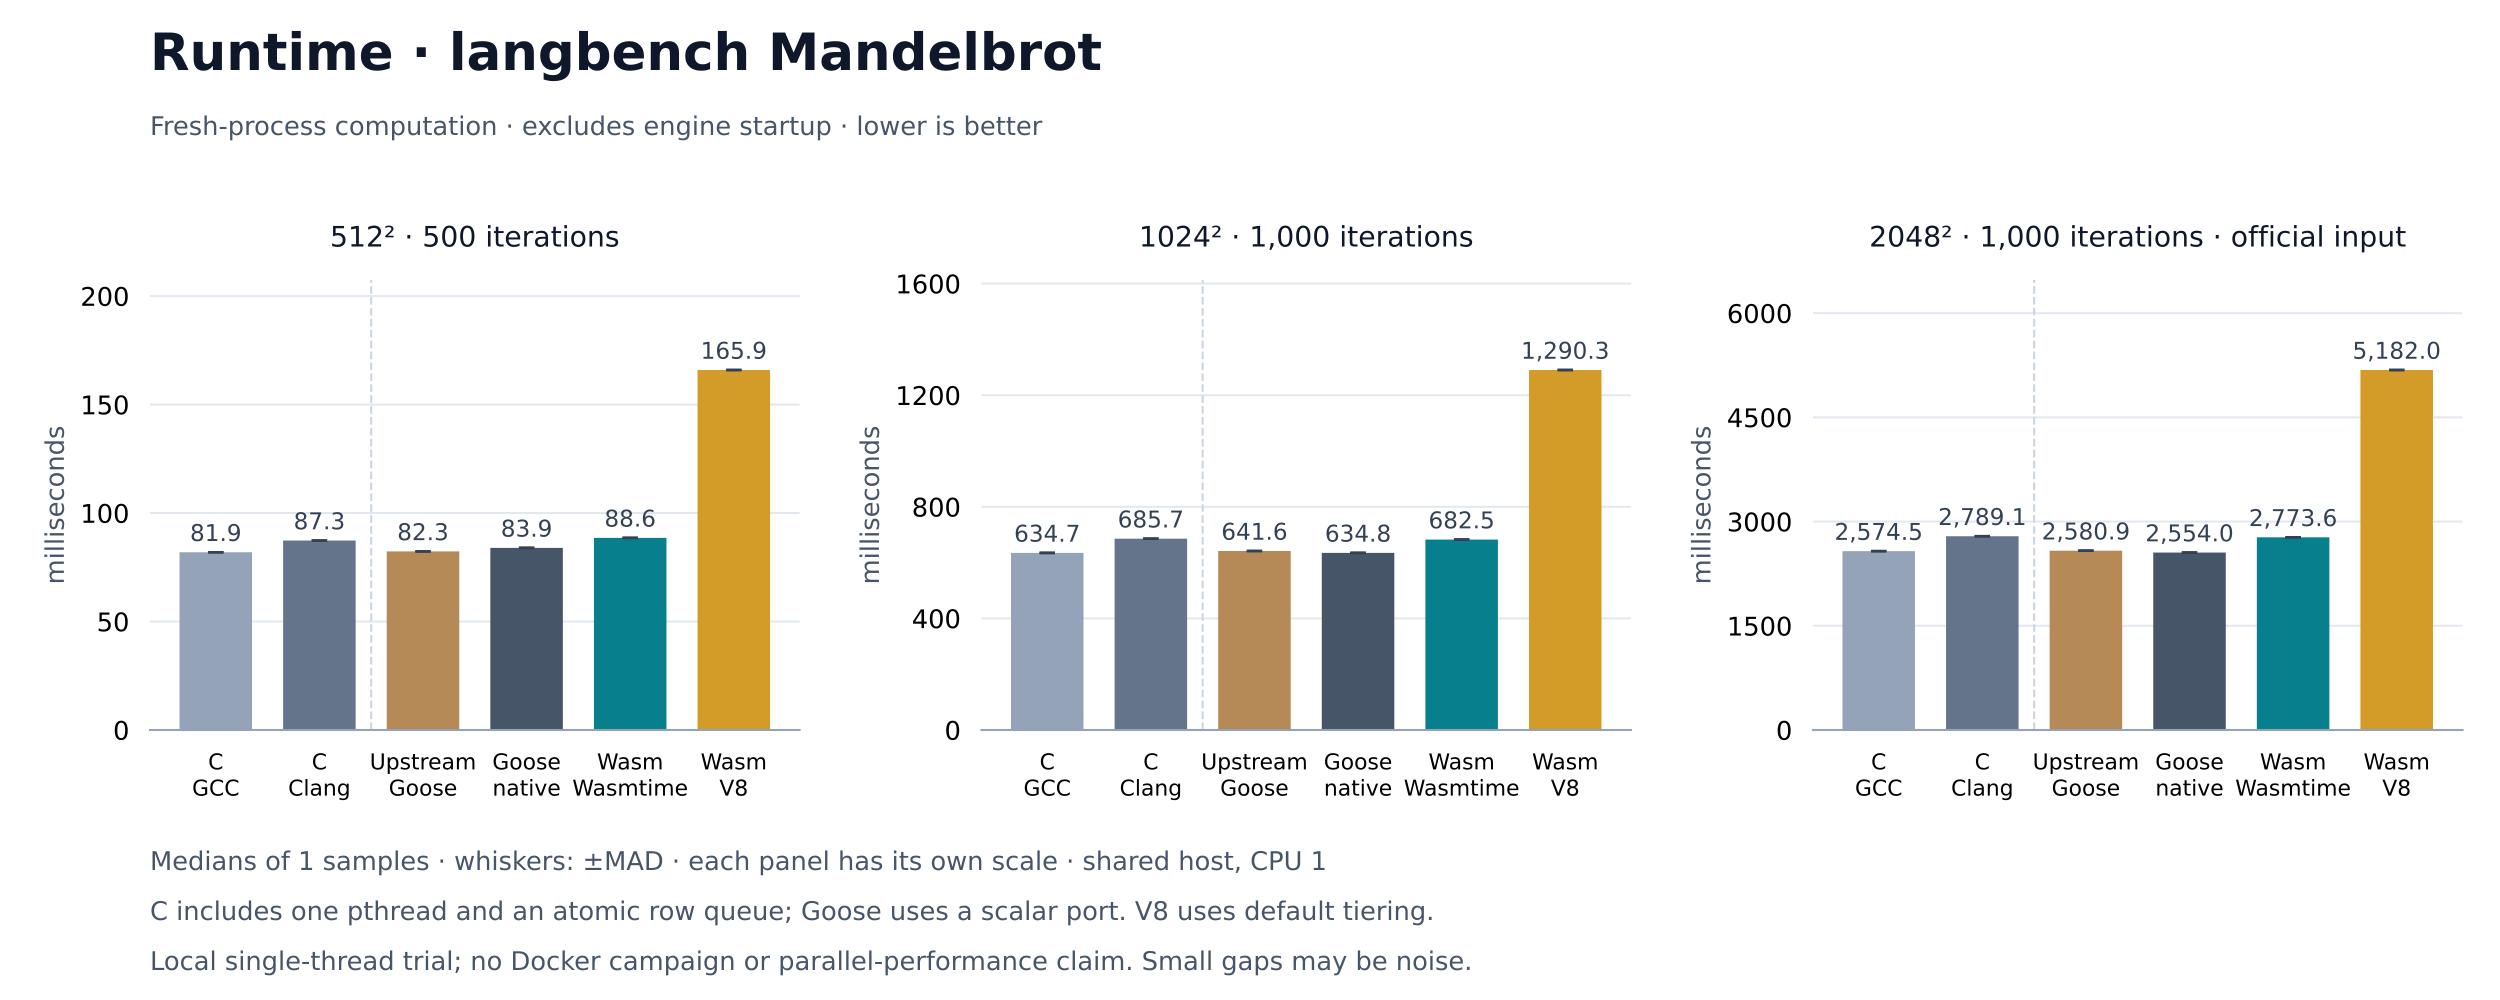
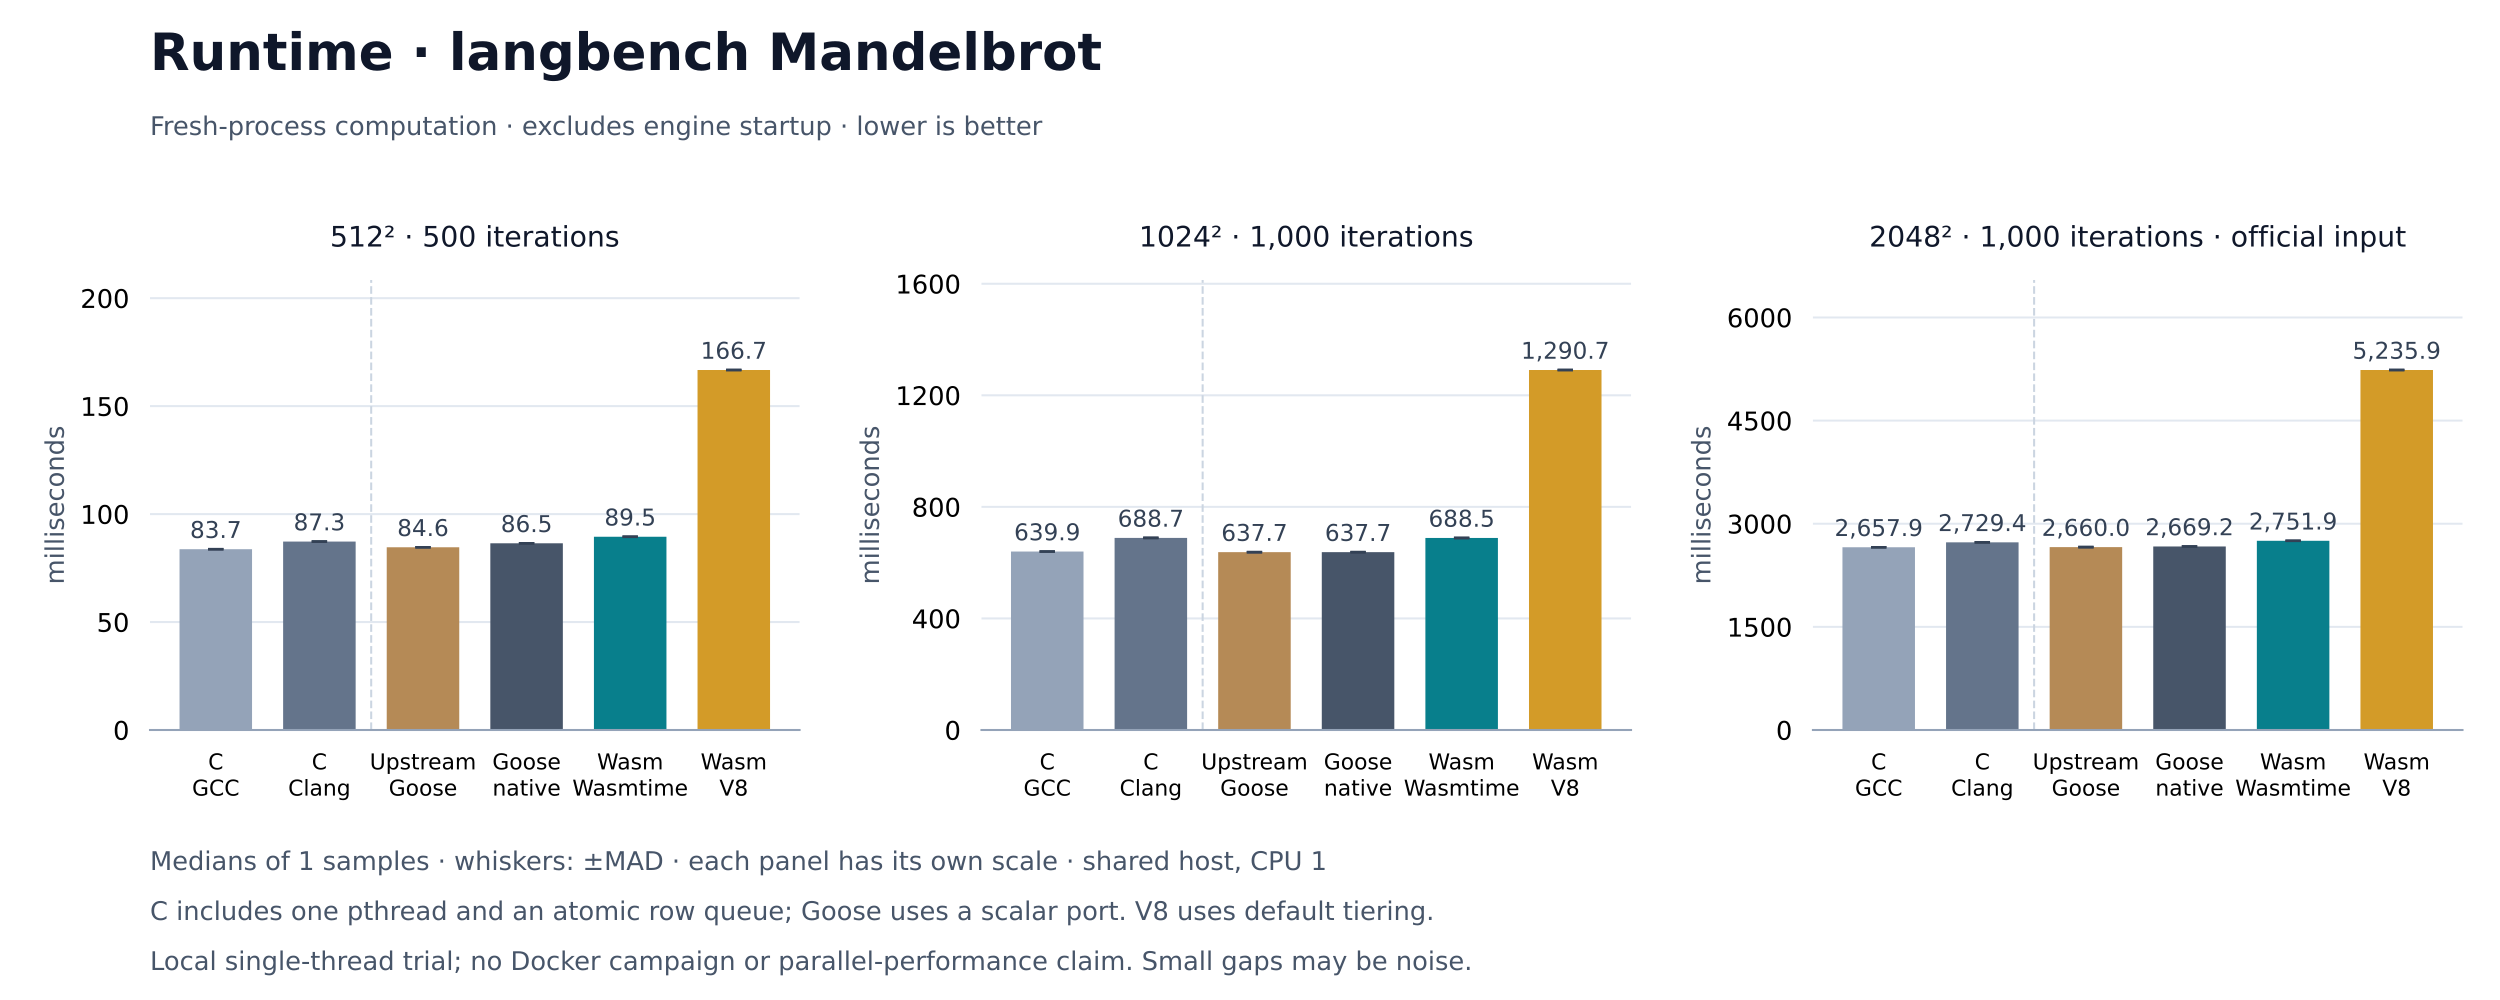
<svg xmlns="http://www.w3.org/2000/svg" xmlns:xlink="http://www.w3.org/1999/xlink" width="972pt" height="388.8pt" viewBox="0 0 972 388.8" version="1.1">
  <defs>
    <style type="text/css">*{stroke-linejoin: round; stroke-linecap: butt}</style>
  </defs>
  <g id="figure_1">
    <g id="patch_1">
      <path d="M 0 388.8 L 972 388.8 L 972 0 L 0 0 z " style="fill: #ffffff" />
    </g>
    <g id="axes_1">
      <g id="patch_2">
        <path d="M 58.32 283.824 L 310.876 283.824 L 310.876 108.864 L 58.32 108.864 z " style="fill: #ffffff" />
      </g>
      <g id="matplotlib.axis_1">
        <g id="xtick_1">
          <g id="line2d_1" />
          <g id="text_1">
            <text style="font-size: 8.5px; font-family: 'DejaVu Sans'" transform="translate(80.93016 299.1328)">C</text>
            <text style="font-size: 8.5px; font-family: 'DejaVu Sans'" transform="translate(74.66938 309.3345)">GCC</text>
          </g>
        </g>
        <g id="xtick_2">
          <g id="line2d_2" />
          <g id="text_2">
            <text style="font-size: 8.5px; font-family: 'DejaVu Sans'" transform="translate(121.2103 299.1328)">C</text>
            <text style="font-size: 8.5px; font-family: 'DejaVu Sans'" transform="translate(112.0336 309.3352)">Clang</text>
          </g>
        </g>
        <g id="xtick_3">
          <g id="line2d_3" />
          <g id="text_3">
            <text style="font-size: 8.5px; font-family: 'DejaVu Sans'" transform="translate(143.7566 299.1328)">Upstream</text>
            <text style="font-size: 8.5px; font-family: 'DejaVu Sans'" transform="translate(151.135 309.3345)">Goose</text>
          </g>
        </g>
        <g id="xtick_4">
          <g id="line2d_4" />
          <g id="text_4">
            <text style="font-size: 8.5px; font-family: 'DejaVu Sans'" transform="translate(191.4151 299.1328)">Goose</text>
            <text style="font-size: 8.5px; font-family: 'DejaVu Sans'" transform="translate(191.4629 309.3352)">native</text>
          </g>
        </g>
        <g id="xtick_5">
          <g id="line2d_5" />
          <g id="text_5">
            <text style="font-size: 8.5px; font-family: 'DejaVu Sans'" transform="translate(232.1294 299.1328)">Wasm</text>
            <text style="font-size: 8.5px; font-family: 'DejaVu Sans'" transform="translate(222.5278 309.3352)">Wasmtime</text>
          </g>
        </g>
        <g id="xtick_6">
          <g id="line2d_6" />
          <g id="text_6">
            <text style="font-size: 8.5px; font-family: 'DejaVu Sans'" transform="translate(272.4095 299.1328)">Wasm</text>
            <text style="font-size: 8.5px; font-family: 'DejaVu Sans'" transform="translate(279.687 309.3345)">V8</text>
          </g>
        </g>
      </g>
      <g id="matplotlib.axis_2">
        <g id="ytick_1">
          <g id="line2d_7">
            <path d="M 58.32 283.824 L 310.876 283.824 " clip-path="url(#peeb7ffb147)" style="fill: none; stroke: #e2e8f0; stroke-width: 0.8; stroke-linecap: square" />
          </g>
          <g id="line2d_8" />
          <g id="text_7">
            <text style="font-size: 10px; font-family: 'DejaVu Sans'; text-anchor: end" x="50.32" y="287.623" transform="rotate(-0 50.32 287.6228)">0</text>
          </g>
        </g>
        <g id="ytick_2">
          <g id="line2d_9">
-             <path d="M 58.32 241.645 L 310.876 241.645 " clip-path="url(#peeb7ffb147)" style="fill: none; stroke: #e2e8f0; stroke-width: 0.8; stroke-linecap: square" />
+             <path d="M 58.32 241.848 L 310.876 241.848 " clip-path="url(#peeb7ffb147)" style="fill: none; stroke: #e2e8f0; stroke-width: 0.8; stroke-linecap: square" />
          </g>
          <g id="line2d_10" />
          <g id="text_8">
-             <text style="font-size: 10px; font-family: 'DejaVu Sans'; text-anchor: end" x="50.32" y="245.444" transform="rotate(-0 50.32 245.444)">50</text>
+             <text style="font-size: 10px; font-family: 'DejaVu Sans'; text-anchor: end" x="50.32" y="245.647" transform="rotate(-0 50.32 245.6468)">50</text>
          </g>
        </g>
        <g id="ytick_3">
          <g id="line2d_11">
-             <path d="M 58.32 199.466 L 310.876 199.466 " clip-path="url(#peeb7ffb147)" style="fill: none; stroke: #e2e8f0; stroke-width: 0.8; stroke-linecap: square" />
+             <path d="M 58.32 199.872 L 310.876 199.872 " clip-path="url(#peeb7ffb147)" style="fill: none; stroke: #e2e8f0; stroke-width: 0.8; stroke-linecap: square" />
          </g>
          <g id="line2d_12" />
          <g id="text_9">
-             <text style="font-size: 10px; font-family: 'DejaVu Sans'; text-anchor: end" x="50.32" y="203.265" transform="rotate(-0 50.32 203.2652)">100</text>
+             <text style="font-size: 10px; font-family: 'DejaVu Sans'; text-anchor: end" x="50.32" y="203.671" transform="rotate(-0 50.32 203.6707)">100</text>
          </g>
        </g>
        <g id="ytick_4">
          <g id="line2d_13">
-             <path d="M 58.32 157.288 L 310.876 157.288 " clip-path="url(#peeb7ffb147)" style="fill: none; stroke: #e2e8f0; stroke-width: 0.8; stroke-linecap: square" />
+             <path d="M 58.32 157.896 L 310.876 157.896 " clip-path="url(#peeb7ffb147)" style="fill: none; stroke: #e2e8f0; stroke-width: 0.8; stroke-linecap: square" />
          </g>
          <g id="line2d_14" />
          <g id="text_10">
-             <text style="font-size: 10px; font-family: 'DejaVu Sans'; text-anchor: end" x="50.32" y="161.086" transform="rotate(-0 50.32 161.0864)">150</text>
+             <text style="font-size: 10px; font-family: 'DejaVu Sans'; text-anchor: end" x="50.32" y="161.695" transform="rotate(-0 50.32 161.6947)">150</text>
          </g>
        </g>
        <g id="ytick_5">
          <g id="line2d_15">
-             <path d="M 58.32 115.109 L 310.876 115.109 " clip-path="url(#peeb7ffb147)" style="fill: none; stroke: #e2e8f0; stroke-width: 0.8; stroke-linecap: square" />
+             <path d="M 58.32 115.92 L 310.876 115.92 " clip-path="url(#peeb7ffb147)" style="fill: none; stroke: #e2e8f0; stroke-width: 0.8; stroke-linecap: square" />
          </g>
          <g id="line2d_16" />
          <g id="text_11">
-             <text style="font-size: 10px; font-family: 'DejaVu Sans'; text-anchor: end" x="50.32" y="118.908" transform="rotate(-0 50.32 118.9076)">200</text>
+             <text style="font-size: 10px; font-family: 'DejaVu Sans'; text-anchor: end" x="50.32" y="119.719" transform="rotate(-0 50.32 119.7186)">200</text>
          </g>
        </g>
        <g id="text_12">
          <text style="font-size: 10px; font-family: 'DejaVu Sans'; text-anchor: middle; fill: #475569" x="24.83" y="196.344" transform="rotate(-90 24.83016 196.344)">milliseconds</text>
        </g>
      </g>
      <g id="patch_3">
-         <path d="M 69.8 283.824 L 97.996 283.824 L 97.996 214.72 L 69.8 214.72 z " clip-path="url(#peeb7ffb147)" style="fill: #94a3b8" />
+         <path d="M 69.8 283.824 L 97.996 283.824 L 97.996 213.533 L 69.8 213.533 z " clip-path="url(#peeb7ffb147)" style="fill: #94a3b8" />
      </g>
      <g id="patch_4">
-         <path d="M 110.08 283.824 L 138.276 283.824 L 138.276 210.16 L 110.08 210.16 z " clip-path="url(#peeb7ffb147)" style="fill: #64748b" />
+         <path d="M 110.08 283.824 L 138.276 283.824 L 138.276 210.561 L 110.08 210.561 z " clip-path="url(#peeb7ffb147)" style="fill: #64748b" />
      </g>
      <g id="patch_5">
-         <path d="M 150.36 283.824 L 178.556 283.824 L 178.556 214.384 L 150.36 214.384 z " clip-path="url(#peeb7ffb147)" style="fill: #b58a56" />
+         <path d="M 150.36 283.824 L 178.556 283.824 L 178.556 212.778 L 150.36 212.778 z " clip-path="url(#peeb7ffb147)" style="fill: #b58a56" />
      </g>
      <g id="patch_6">
-         <path d="M 190.64 283.824 L 218.836 283.824 L 218.836 213.018 L 190.64 213.018 z " clip-path="url(#peeb7ffb147)" style="fill: #475569" />
+         <path d="M 190.64 283.824 L 218.836 283.824 L 218.836 211.231 L 190.64 211.231 z " clip-path="url(#peeb7ffb147)" style="fill: #475569" />
      </g>
      <g id="patch_7">
-         <path d="M 230.92 283.824 L 259.116 283.824 L 259.116 209.125 L 230.92 209.125 z " clip-path="url(#peeb7ffb147)" style="fill: #087f8c" />
+         <path d="M 230.92 283.824 L 259.116 283.824 L 259.116 208.689 L 230.92 208.689 z " clip-path="url(#peeb7ffb147)" style="fill: #087f8c" />
      </g>
      <g id="patch_8">
        <path d="M 271.2 283.824 L 299.396 283.824 L 299.396 143.856 L 271.2 143.856 z " clip-path="url(#peeb7ffb147)" style="fill: #d39b28" />
      </g>
      <g id="LineCollection_1">
-         <path d="M 83.898 214.72 L 83.898 214.72 " clip-path="url(#peeb7ffb147)" style="fill: none; stroke: #334155; stroke-width: 0.8" />
-         <path d="M 124.178 210.16 L 124.178 210.16 " clip-path="url(#peeb7ffb147)" style="fill: none; stroke: #334155; stroke-width: 0.8" />
-         <path d="M 164.458 214.384 L 164.458 214.384 " clip-path="url(#peeb7ffb147)" style="fill: none; stroke: #334155; stroke-width: 0.8" />
-         <path d="M 204.738 213.018 L 204.738 213.018 " clip-path="url(#peeb7ffb147)" style="fill: none; stroke: #334155; stroke-width: 0.8" />
-         <path d="M 245.018 209.125 L 245.018 209.125 " clip-path="url(#peeb7ffb147)" style="fill: none; stroke: #334155; stroke-width: 0.8" />
+         <path d="M 83.898 213.533 L 83.898 213.533 " clip-path="url(#peeb7ffb147)" style="fill: none; stroke: #334155; stroke-width: 0.8" />
+         <path d="M 124.178 210.561 L 124.178 210.561 " clip-path="url(#peeb7ffb147)" style="fill: none; stroke: #334155; stroke-width: 0.8" />
+         <path d="M 164.458 212.778 L 164.458 212.778 " clip-path="url(#peeb7ffb147)" style="fill: none; stroke: #334155; stroke-width: 0.8" />
+         <path d="M 204.738 211.231 L 204.738 211.231 " clip-path="url(#peeb7ffb147)" style="fill: none; stroke: #334155; stroke-width: 0.8" />
+         <path d="M 245.018 208.689 L 245.018 208.689 " clip-path="url(#peeb7ffb147)" style="fill: none; stroke: #334155; stroke-width: 0.8" />
        <path d="M 285.298 143.856 L 285.298 143.856 " clip-path="url(#peeb7ffb147)" style="fill: none; stroke: #334155; stroke-width: 0.8" />
      </g>
      <g id="line2d_17">
        <defs>
          <path id="md6abe20cdd" d="M 3 0 L -3 -0 " style="stroke: #334155" />
        </defs>
        <g clip-path="url(#peeb7ffb147)">
-           <use xlink:href="#md6abe20cdd" x="83.898" y="214.72" style="fill: #1f77b4; stroke: #334155" />
-           <use xlink:href="#md6abe20cdd" x="124.178" y="210.16" style="fill: #1f77b4; stroke: #334155" />
-           <use xlink:href="#md6abe20cdd" x="164.458" y="214.384" style="fill: #1f77b4; stroke: #334155" />
-           <use xlink:href="#md6abe20cdd" x="204.738" y="213.018" style="fill: #1f77b4; stroke: #334155" />
-           <use xlink:href="#md6abe20cdd" x="245.018" y="209.125" style="fill: #1f77b4; stroke: #334155" />
+           <use xlink:href="#md6abe20cdd" x="83.898" y="213.533" style="fill: #1f77b4; stroke: #334155" />
+           <use xlink:href="#md6abe20cdd" x="124.178" y="210.561" style="fill: #1f77b4; stroke: #334155" />
+           <use xlink:href="#md6abe20cdd" x="164.458" y="212.778" style="fill: #1f77b4; stroke: #334155" />
+           <use xlink:href="#md6abe20cdd" x="204.738" y="211.231" style="fill: #1f77b4; stroke: #334155" />
+           <use xlink:href="#md6abe20cdd" x="245.018" y="208.689" style="fill: #1f77b4; stroke: #334155" />
          <use xlink:href="#md6abe20cdd" x="285.298" y="143.856" style="fill: #1f77b4; stroke: #334155" />
        </g>
      </g>
      <g id="line2d_18">
        <g clip-path="url(#peeb7ffb147)">
-           <use xlink:href="#md6abe20cdd" x="83.898" y="214.72" style="fill: #1f77b4; stroke: #334155" />
-           <use xlink:href="#md6abe20cdd" x="124.178" y="210.16" style="fill: #1f77b4; stroke: #334155" />
-           <use xlink:href="#md6abe20cdd" x="164.458" y="214.384" style="fill: #1f77b4; stroke: #334155" />
-           <use xlink:href="#md6abe20cdd" x="204.738" y="213.018" style="fill: #1f77b4; stroke: #334155" />
-           <use xlink:href="#md6abe20cdd" x="245.018" y="209.125" style="fill: #1f77b4; stroke: #334155" />
+           <use xlink:href="#md6abe20cdd" x="83.898" y="213.533" style="fill: #1f77b4; stroke: #334155" />
+           <use xlink:href="#md6abe20cdd" x="124.178" y="210.561" style="fill: #1f77b4; stroke: #334155" />
+           <use xlink:href="#md6abe20cdd" x="164.458" y="212.778" style="fill: #1f77b4; stroke: #334155" />
+           <use xlink:href="#md6abe20cdd" x="204.738" y="211.231" style="fill: #1f77b4; stroke: #334155" />
+           <use xlink:href="#md6abe20cdd" x="245.018" y="208.689" style="fill: #1f77b4; stroke: #334155" />
          <use xlink:href="#md6abe20cdd" x="285.298" y="143.856" style="fill: #1f77b4; stroke: #334155" />
        </g>
      </g>
      <g id="line2d_19">
        <path d="M 144.318 283.824 L 144.318 108.864 " clip-path="url(#peeb7ffb147)" style="fill: none; stroke-dasharray: 2.96,1.28; stroke-dashoffset: 0; stroke: #cbd5e1; stroke-width: 0.8" />
      </g>
      <g id="patch_9">
        <path d="M 58.32 283.824 L 310.876 283.824 " style="fill: none; stroke: #94a3b8; stroke-width: 0.8; stroke-linejoin: miter; stroke-linecap: square" />
      </g>
      <g id="text_13">
-         <text style="font-size: 9px; font-family: 'DejaVu Sans'; text-anchor: middle; fill: #334155" x="83.898" y="210.346" transform="rotate(-0 83.89786 210.3461)">81.9</text>
+         <text style="font-size: 9px; font-family: 'DejaVu Sans'; text-anchor: middle; fill: #334155" x="83.898" y="209.159" transform="rotate(-0 83.89786 209.1588)">83.7</text>
      </g>
      <g id="text_14">
-         <text style="font-size: 9px; font-family: 'DejaVu Sans'; text-anchor: middle; fill: #334155" x="124.178" y="205.786" transform="rotate(-0 124.178 205.7856)">87.3</text>
+         <text style="font-size: 9px; font-family: 'DejaVu Sans'; text-anchor: middle; fill: #334155" x="124.178" y="206.187" transform="rotate(-0 124.178 206.1873)">87.3</text>
      </g>
      <g id="text_15">
-         <text style="font-size: 9px; font-family: 'DejaVu Sans'; text-anchor: middle; fill: #334155" x="164.458" y="210.01" transform="rotate(-0 164.458 210.0098)">82.3</text>
+         <text style="font-size: 9px; font-family: 'DejaVu Sans'; text-anchor: middle; fill: #334155" x="164.458" y="208.404" transform="rotate(-0 164.458 208.4039)">84.6</text>
      </g>
      <g id="text_16">
-         <text style="font-size: 9px; font-family: 'DejaVu Sans'; text-anchor: middle; fill: #334155" x="204.738" y="208.644" transform="rotate(-0 204.7381 208.644)">83.9</text>
+         <text style="font-size: 9px; font-family: 'DejaVu Sans'; text-anchor: middle; fill: #334155" x="204.738" y="206.857" transform="rotate(-0 204.7381 206.8568)">86.5</text>
      </g>
      <g id="text_17">
-         <text style="font-size: 9px; font-family: 'DejaVu Sans'; text-anchor: middle; fill: #334155" x="245.018" y="204.751" transform="rotate(-0 245.0182 204.7507)">88.6</text>
+         <text style="font-size: 9px; font-family: 'DejaVu Sans'; text-anchor: middle; fill: #334155" x="245.018" y="204.315" transform="rotate(-0 245.0182 204.3149)">89.5</text>
      </g>
      <g id="text_18">
-         <text style="font-size: 9px; font-family: 'DejaVu Sans'; text-anchor: middle; fill: #334155" x="285.298" y="139.482" transform="rotate(-0 285.2983 139.482)">165.9</text>
+         <text style="font-size: 9px; font-family: 'DejaVu Sans'; text-anchor: middle; fill: #334155" x="285.298" y="139.482" transform="rotate(-0 285.2983 139.482)">166.7</text>
      </g>
      <g id="text_19">
        <text style="font-size: 11px; font-family: 'DejaVu Sans'; text-anchor: middle; fill: #0f172a" x="184.598" y="95.864" transform="rotate(-0 184.5981 95.864)">512² · 500 iterations</text>
      </g>
    </g>
    <g id="axes_2">
      <g id="patch_10">
        <path d="M 381.592 283.824 L 634.148 283.824 L 634.148 108.864 L 381.592 108.864 z " style="fill: #ffffff" />
      </g>
      <g id="matplotlib.axis_3">
        <g id="xtick_7">
          <g id="line2d_20" />
          <g id="text_20">
            <text style="font-size: 8.5px; font-family: 'DejaVu Sans'" transform="translate(404.2021 299.1328)">C</text>
            <text style="font-size: 8.5px; font-family: 'DejaVu Sans'" transform="translate(397.9413 309.3345)">GCC</text>
          </g>
        </g>
        <g id="xtick_8">
          <g id="line2d_21" />
          <g id="text_21">
            <text style="font-size: 8.5px; font-family: 'DejaVu Sans'" transform="translate(444.4822 299.1328)">C</text>
            <text style="font-size: 8.5px; font-family: 'DejaVu Sans'" transform="translate(435.3055 309.3352)">Clang</text>
          </g>
        </g>
        <g id="xtick_9">
          <g id="line2d_22" />
          <g id="text_22">
            <text style="font-size: 8.5px; font-family: 'DejaVu Sans'" transform="translate(467.0285 299.1328)">Upstream</text>
            <text style="font-size: 8.5px; font-family: 'DejaVu Sans'" transform="translate(474.4069 309.3345)">Goose</text>
          </g>
        </g>
        <g id="xtick_10">
          <g id="line2d_23" />
          <g id="text_23">
            <text style="font-size: 8.5px; font-family: 'DejaVu Sans'" transform="translate(514.687 299.1328)">Goose</text>
            <text style="font-size: 8.5px; font-family: 'DejaVu Sans'" transform="translate(514.7348 309.3352)">native</text>
          </g>
        </g>
        <g id="xtick_11">
          <g id="line2d_24" />
          <g id="text_24">
            <text style="font-size: 8.5px; font-family: 'DejaVu Sans'" transform="translate(555.4013 299.1328)">Wasm</text>
            <text style="font-size: 8.5px; font-family: 'DejaVu Sans'" transform="translate(545.7997 309.3352)">Wasmtime</text>
          </g>
        </g>
        <g id="xtick_12">
          <g id="line2d_25" />
          <g id="text_25">
            <text style="font-size: 8.5px; font-family: 'DejaVu Sans'" transform="translate(595.6814 299.1328)">Wasm</text>
            <text style="font-size: 8.5px; font-family: 'DejaVu Sans'" transform="translate(602.9589 309.3345)">V8</text>
          </g>
        </g>
      </g>
      <g id="matplotlib.axis_4">
        <g id="ytick_6">
          <g id="line2d_26">
            <path d="M 381.592 283.824 L 634.148 283.824 " clip-path="url(#p2e645117cb)" style="fill: none; stroke: #e2e8f0; stroke-width: 0.8; stroke-linecap: square" />
          </g>
          <g id="line2d_27" />
          <g id="text_26">
            <text style="font-size: 10px; font-family: 'DejaVu Sans'; text-anchor: end" x="373.592" y="287.623" transform="rotate(-0 373.5919 287.6228)">0</text>
          </g>
        </g>
        <g id="ytick_7">
          <g id="line2d_28">
-             <path d="M 381.592 240.434 L 634.148 240.434 " clip-path="url(#p2e645117cb)" style="fill: none; stroke: #e2e8f0; stroke-width: 0.8; stroke-linecap: square" />
+             <path d="M 381.592 240.448 L 634.148 240.448 " clip-path="url(#p2e645117cb)" style="fill: none; stroke: #e2e8f0; stroke-width: 0.8; stroke-linecap: square" />
          </g>
          <g id="line2d_29" />
          <g id="text_27">
-             <text style="font-size: 10px; font-family: 'DejaVu Sans'; text-anchor: end" x="373.592" y="244.233" transform="rotate(-0 373.5919 244.2328)">400</text>
+             <text style="font-size: 10px; font-family: 'DejaVu Sans'; text-anchor: end" x="373.592" y="244.247" transform="rotate(-0 373.5919 244.2471)">400</text>
          </g>
        </g>
        <g id="ytick_8">
          <g id="line2d_30">
-             <path d="M 381.592 197.044 L 634.148 197.044 " clip-path="url(#p2e645117cb)" style="fill: none; stroke: #e2e8f0; stroke-width: 0.8; stroke-linecap: square" />
+             <path d="M 381.592 197.072 L 634.148 197.072 " clip-path="url(#p2e645117cb)" style="fill: none; stroke: #e2e8f0; stroke-width: 0.8; stroke-linecap: square" />
          </g>
          <g id="line2d_31" />
          <g id="text_28">
-             <text style="font-size: 10px; font-family: 'DejaVu Sans'; text-anchor: end" x="373.592" y="200.843" transform="rotate(-0 373.5919 200.8429)">800</text>
+             <text style="font-size: 10px; font-family: 'DejaVu Sans'; text-anchor: end" x="373.592" y="200.871" transform="rotate(-0 373.5919 200.8713)">800</text>
          </g>
        </g>
        <g id="ytick_9">
          <g id="line2d_32">
-             <path d="M 381.592 153.654 L 634.148 153.654 " clip-path="url(#p2e645117cb)" style="fill: none; stroke: #e2e8f0; stroke-width: 0.8; stroke-linecap: square" />
+             <path d="M 381.592 153.697 L 634.148 153.697 " clip-path="url(#p2e645117cb)" style="fill: none; stroke: #e2e8f0; stroke-width: 0.8; stroke-linecap: square" />
          </g>
          <g id="line2d_33" />
          <g id="text_29">
-             <text style="font-size: 10px; font-family: 'DejaVu Sans'; text-anchor: end" x="373.592" y="157.453" transform="rotate(-0 373.5919 157.4529)">1200</text>
+             <text style="font-size: 10px; font-family: 'DejaVu Sans'; text-anchor: end" x="373.592" y="157.495" transform="rotate(-0 373.5919 157.4955)">1200</text>
          </g>
        </g>
        <g id="ytick_10">
          <g id="line2d_34">
-             <path d="M 381.592 110.264 L 634.148 110.264 " clip-path="url(#p2e645117cb)" style="fill: none; stroke: #e2e8f0; stroke-width: 0.8; stroke-linecap: square" />
+             <path d="M 381.592 110.321 L 634.148 110.321 " clip-path="url(#p2e645117cb)" style="fill: none; stroke: #e2e8f0; stroke-width: 0.8; stroke-linecap: square" />
          </g>
          <g id="line2d_35" />
          <g id="text_30">
-             <text style="font-size: 10px; font-family: 'DejaVu Sans'; text-anchor: end" x="373.592" y="114.063" transform="rotate(-0 373.5919 114.0629)">1600</text>
+             <text style="font-size: 10px; font-family: 'DejaVu Sans'; text-anchor: end" x="373.592" y="114.12" transform="rotate(-0 373.5919 114.1197)">1600</text>
          </g>
        </g>
        <g id="text_31">
          <text style="font-size: 10px; font-family: 'DejaVu Sans'; text-anchor: middle; fill: #475569" x="341.74" y="196.344" transform="rotate(-90 341.7396 196.344)">milliseconds</text>
        </g>
      </g>
      <g id="patch_11">
-         <path d="M 393.072 283.824 L 421.268 283.824 L 421.268 214.971 L 393.072 214.971 z " clip-path="url(#p2e645117cb)" style="fill: #94a3b8" />
+         <path d="M 393.072 283.824 L 421.268 283.824 L 421.268 214.436 L 393.072 214.436 z " clip-path="url(#p2e645117cb)" style="fill: #94a3b8" />
      </g>
      <g id="patch_12">
-         <path d="M 433.352 283.824 L 461.548 283.824 L 461.548 209.447 L 433.352 209.447 z " clip-path="url(#p2e645117cb)" style="fill: #64748b" />
+         <path d="M 433.352 283.824 L 461.548 283.824 L 461.548 209.14 L 433.352 209.14 z " clip-path="url(#p2e645117cb)" style="fill: #64748b" />
      </g>
      <g id="patch_13">
-         <path d="M 473.632 283.824 L 501.828 283.824 L 501.828 214.226 L 473.632 214.226 z " clip-path="url(#p2e645117cb)" style="fill: #b58a56" />
+         <path d="M 473.632 283.824 L 501.828 283.824 L 501.828 214.675 L 473.632 214.675 z " clip-path="url(#p2e645117cb)" style="fill: #b58a56" />
      </g>
      <g id="patch_14">
-         <path d="M 513.912 283.824 L 542.108 283.824 L 542.108 214.962 L 513.912 214.962 z " clip-path="url(#p2e645117cb)" style="fill: #475569" />
+         <path d="M 513.912 283.824 L 542.108 283.824 L 542.108 214.676 L 513.912 214.676 z " clip-path="url(#p2e645117cb)" style="fill: #475569" />
      </g>
      <g id="patch_15">
-         <path d="M 554.192 283.824 L 582.388 283.824 L 582.388 209.79 L 554.192 209.79 z " clip-path="url(#p2e645117cb)" style="fill: #087f8c" />
+         <path d="M 554.192 283.824 L 582.388 283.824 L 582.388 209.158 L 554.192 209.158 z " clip-path="url(#p2e645117cb)" style="fill: #087f8c" />
      </g>
      <g id="patch_16">
        <path d="M 594.472 283.824 L 622.668 283.824 L 622.668 143.856 L 594.472 143.856 z " clip-path="url(#p2e645117cb)" style="fill: #d39b28" />
      </g>
      <g id="LineCollection_2">
-         <path d="M 407.17 214.971 L 407.17 214.971 " clip-path="url(#p2e645117cb)" style="fill: none; stroke: #334155; stroke-width: 0.8" />
-         <path d="M 447.45 209.447 L 447.45 209.447 " clip-path="url(#p2e645117cb)" style="fill: none; stroke: #334155; stroke-width: 0.8" />
-         <path d="M 487.73 214.226 L 487.73 214.226 " clip-path="url(#p2e645117cb)" style="fill: none; stroke: #334155; stroke-width: 0.8" />
-         <path d="M 528.01 214.962 L 528.01 214.962 " clip-path="url(#p2e645117cb)" style="fill: none; stroke: #334155; stroke-width: 0.8" />
-         <path d="M 568.29 209.79 L 568.29 209.79 " clip-path="url(#p2e645117cb)" style="fill: none; stroke: #334155; stroke-width: 0.8" />
+         <path d="M 407.17 214.436 L 407.17 214.436 " clip-path="url(#p2e645117cb)" style="fill: none; stroke: #334155; stroke-width: 0.8" />
+         <path d="M 447.45 209.14 L 447.45 209.14 " clip-path="url(#p2e645117cb)" style="fill: none; stroke: #334155; stroke-width: 0.8" />
+         <path d="M 487.73 214.675 L 487.73 214.675 " clip-path="url(#p2e645117cb)" style="fill: none; stroke: #334155; stroke-width: 0.8" />
+         <path d="M 528.01 214.676 L 528.01 214.676 " clip-path="url(#p2e645117cb)" style="fill: none; stroke: #334155; stroke-width: 0.8" />
+         <path d="M 568.29 209.158 L 568.29 209.158 " clip-path="url(#p2e645117cb)" style="fill: none; stroke: #334155; stroke-width: 0.8" />
        <path d="M 608.57 143.856 L 608.57 143.856 " clip-path="url(#p2e645117cb)" style="fill: none; stroke: #334155; stroke-width: 0.8" />
      </g>
      <g id="line2d_36">
        <g clip-path="url(#p2e645117cb)">
-           <use xlink:href="#md6abe20cdd" x="407.17" y="214.971" style="fill: #1f77b4; stroke: #334155" />
-           <use xlink:href="#md6abe20cdd" x="447.45" y="209.447" style="fill: #1f77b4; stroke: #334155" />
-           <use xlink:href="#md6abe20cdd" x="487.73" y="214.226" style="fill: #1f77b4; stroke: #334155" />
-           <use xlink:href="#md6abe20cdd" x="528.01" y="214.962" style="fill: #1f77b4; stroke: #334155" />
-           <use xlink:href="#md6abe20cdd" x="568.29" y="209.79" style="fill: #1f77b4; stroke: #334155" />
+           <use xlink:href="#md6abe20cdd" x="407.17" y="214.436" style="fill: #1f77b4; stroke: #334155" />
+           <use xlink:href="#md6abe20cdd" x="447.45" y="209.14" style="fill: #1f77b4; stroke: #334155" />
+           <use xlink:href="#md6abe20cdd" x="487.73" y="214.675" style="fill: #1f77b4; stroke: #334155" />
+           <use xlink:href="#md6abe20cdd" x="528.01" y="214.676" style="fill: #1f77b4; stroke: #334155" />
+           <use xlink:href="#md6abe20cdd" x="568.29" y="209.158" style="fill: #1f77b4; stroke: #334155" />
          <use xlink:href="#md6abe20cdd" x="608.57" y="143.856" style="fill: #1f77b4; stroke: #334155" />
        </g>
      </g>
      <g id="line2d_37">
        <g clip-path="url(#p2e645117cb)">
-           <use xlink:href="#md6abe20cdd" x="407.17" y="214.971" style="fill: #1f77b4; stroke: #334155" />
-           <use xlink:href="#md6abe20cdd" x="447.45" y="209.447" style="fill: #1f77b4; stroke: #334155" />
-           <use xlink:href="#md6abe20cdd" x="487.73" y="214.226" style="fill: #1f77b4; stroke: #334155" />
-           <use xlink:href="#md6abe20cdd" x="528.01" y="214.962" style="fill: #1f77b4; stroke: #334155" />
-           <use xlink:href="#md6abe20cdd" x="568.29" y="209.79" style="fill: #1f77b4; stroke: #334155" />
+           <use xlink:href="#md6abe20cdd" x="407.17" y="214.436" style="fill: #1f77b4; stroke: #334155" />
+           <use xlink:href="#md6abe20cdd" x="447.45" y="209.14" style="fill: #1f77b4; stroke: #334155" />
+           <use xlink:href="#md6abe20cdd" x="487.73" y="214.675" style="fill: #1f77b4; stroke: #334155" />
+           <use xlink:href="#md6abe20cdd" x="528.01" y="214.676" style="fill: #1f77b4; stroke: #334155" />
+           <use xlink:href="#md6abe20cdd" x="568.29" y="209.158" style="fill: #1f77b4; stroke: #334155" />
          <use xlink:href="#md6abe20cdd" x="608.57" y="143.856" style="fill: #1f77b4; stroke: #334155" />
        </g>
      </g>
      <g id="line2d_38">
        <path d="M 467.59 283.824 L 467.59 108.864 " clip-path="url(#p2e645117cb)" style="fill: none; stroke-dasharray: 2.96,1.28; stroke-dashoffset: 0; stroke: #cbd5e1; stroke-width: 0.8" />
      </g>
      <g id="patch_17">
        <path d="M 381.592 283.824 L 634.148 283.824 " style="fill: none; stroke: #94a3b8; stroke-width: 0.8; stroke-linejoin: miter; stroke-linecap: square" />
      </g>
      <g id="text_32">
-         <text style="font-size: 9px; font-family: 'DejaVu Sans'; text-anchor: middle; fill: #334155" x="407.17" y="210.597" transform="rotate(-0 407.1698 210.5966)">634.7</text>
+         <text style="font-size: 9px; font-family: 'DejaVu Sans'; text-anchor: middle; fill: #334155" x="407.17" y="210.062" transform="rotate(-0 407.1698 210.0623)">639.9</text>
      </g>
      <g id="text_33">
-         <text style="font-size: 9px; font-family: 'DejaVu Sans'; text-anchor: middle; fill: #334155" x="447.45" y="205.073" transform="rotate(-0 447.4499 205.0733)">685.7</text>
+         <text style="font-size: 9px; font-family: 'DejaVu Sans'; text-anchor: middle; fill: #334155" x="447.45" y="204.766" transform="rotate(-0 447.4499 204.7665)">688.7</text>
      </g>
      <g id="text_34">
-         <text style="font-size: 9px; font-family: 'DejaVu Sans'; text-anchor: middle; fill: #334155" x="487.73" y="209.852" transform="rotate(-0 487.73 209.8525)">641.6</text>
+         <text style="font-size: 9px; font-family: 'DejaVu Sans'; text-anchor: middle; fill: #334155" x="487.73" y="210.301" transform="rotate(-0 487.73 210.3013)">637.7</text>
      </g>
      <g id="text_35">
-         <text style="font-size: 9px; font-family: 'DejaVu Sans'; text-anchor: middle; fill: #334155" x="528.01" y="210.588" transform="rotate(-0 528.01 210.5881)">634.8</text>
+         <text style="font-size: 9px; font-family: 'DejaVu Sans'; text-anchor: middle; fill: #334155" x="528.01" y="210.302" transform="rotate(-0 528.01 210.3016)">637.7</text>
      </g>
      <g id="text_36">
-         <text style="font-size: 9px; font-family: 'DejaVu Sans'; text-anchor: middle; fill: #334155" x="568.29" y="205.416" transform="rotate(-0 568.2901 205.4159)">682.5</text>
+         <text style="font-size: 9px; font-family: 'DejaVu Sans'; text-anchor: middle; fill: #334155" x="568.29" y="204.784" transform="rotate(-0 568.2901 204.7843)">688.5</text>
      </g>
      <g id="text_37">
-         <text style="font-size: 9px; font-family: 'DejaVu Sans'; text-anchor: middle; fill: #334155" x="608.57" y="139.482" transform="rotate(-0 608.5702 139.482)">1,290.3</text>
+         <text style="font-size: 9px; font-family: 'DejaVu Sans'; text-anchor: middle; fill: #334155" x="608.57" y="139.482" transform="rotate(-0 608.5702 139.482)">1,290.7</text>
      </g>
      <g id="text_38">
        <text style="font-size: 11px; font-family: 'DejaVu Sans'; text-anchor: middle; fill: #0f172a" x="507.87" y="95.864" transform="rotate(-0 507.87 95.864)">1024² · 1,000 iterations</text>
      </g>
    </g>
    <g id="axes_3">
      <g id="patch_18">
        <path d="M 704.864 283.824 L 957.42 283.824 L 957.42 108.864 L 704.864 108.864 z " style="fill: #ffffff" />
      </g>
      <g id="matplotlib.axis_5">
        <g id="xtick_13">
          <g id="line2d_39" />
          <g id="text_39">
            <text style="font-size: 8.5px; font-family: 'DejaVu Sans'" transform="translate(727.474 299.1328)">C</text>
            <text style="font-size: 8.5px; font-family: 'DejaVu Sans'" transform="translate(721.2132 309.3345)">GCC</text>
          </g>
        </g>
        <g id="xtick_14">
          <g id="line2d_40" />
          <g id="text_40">
            <text style="font-size: 8.5px; font-family: 'DejaVu Sans'" transform="translate(767.7541 299.1328)">C</text>
            <text style="font-size: 8.5px; font-family: 'DejaVu Sans'" transform="translate(758.5774 309.3352)">Clang</text>
          </g>
        </g>
        <g id="xtick_15">
          <g id="line2d_41" />
          <g id="text_41">
            <text style="font-size: 8.5px; font-family: 'DejaVu Sans'" transform="translate(790.3004 299.1328)">Upstream</text>
            <text style="font-size: 8.5px; font-family: 'DejaVu Sans'" transform="translate(797.6788 309.3345)">Goose</text>
          </g>
        </g>
        <g id="xtick_16">
          <g id="line2d_42" />
          <g id="text_42">
            <text style="font-size: 8.5px; font-family: 'DejaVu Sans'" transform="translate(837.9589 299.1328)">Goose</text>
            <text style="font-size: 8.5px; font-family: 'DejaVu Sans'" transform="translate(838.0067 309.3352)">native</text>
          </g>
        </g>
        <g id="xtick_17">
          <g id="line2d_43" />
          <g id="text_43">
            <text style="font-size: 8.5px; font-family: 'DejaVu Sans'" transform="translate(878.6733 299.1328)">Wasm</text>
            <text style="font-size: 8.5px; font-family: 'DejaVu Sans'" transform="translate(869.0716 309.3352)">Wasmtime</text>
          </g>
        </g>
        <g id="xtick_18">
          <g id="line2d_44" />
          <g id="text_44">
            <text style="font-size: 8.5px; font-family: 'DejaVu Sans'" transform="translate(918.9534 299.1328)">Wasm</text>
            <text style="font-size: 8.5px; font-family: 'DejaVu Sans'" transform="translate(926.2308 309.3345)">V8</text>
          </g>
        </g>
      </g>
      <g id="matplotlib.axis_6">
        <g id="ytick_11">
          <g id="line2d_45">
            <path d="M 704.864 283.824 L 957.42 283.824 " clip-path="url(#p51742652c3)" style="fill: none; stroke: #e2e8f0; stroke-width: 0.8; stroke-linecap: square" />
          </g>
          <g id="line2d_46" />
          <g id="text_45">
            <text style="font-size: 10px; font-family: 'DejaVu Sans'; text-anchor: end" x="696.864" y="287.623" transform="rotate(-0 696.8638 287.6228)">0</text>
          </g>
        </g>
        <g id="ytick_12">
          <g id="line2d_47">
-             <path d="M 704.864 243.308 L 957.42 243.308 " clip-path="url(#p51742652c3)" style="fill: none; stroke: #e2e8f0; stroke-width: 0.8; stroke-linecap: square" />
+             <path d="M 704.864 243.725 L 957.42 243.725 " clip-path="url(#p51742652c3)" style="fill: none; stroke: #e2e8f0; stroke-width: 0.8; stroke-linecap: square" />
          </g>
          <g id="line2d_48" />
          <g id="text_46">
-             <text style="font-size: 10px; font-family: 'DejaVu Sans'; text-anchor: end" x="696.864" y="247.107" transform="rotate(-0 696.8638 247.1072)">1500</text>
+             <text style="font-size: 10px; font-family: 'DejaVu Sans'; text-anchor: end" x="696.864" y="247.524" transform="rotate(-0 696.8638 247.5241)">1500</text>
          </g>
        </g>
        <g id="ytick_13">
          <g id="line2d_49">
-             <path d="M 704.864 202.793 L 957.42 202.793 " clip-path="url(#p51742652c3)" style="fill: none; stroke: #e2e8f0; stroke-width: 0.8; stroke-linecap: square" />
+             <path d="M 704.864 203.627 L 957.42 203.627 " clip-path="url(#p51742652c3)" style="fill: none; stroke: #e2e8f0; stroke-width: 0.8; stroke-linecap: square" />
          </g>
          <g id="line2d_50" />
          <g id="text_47">
-             <text style="font-size: 10px; font-family: 'DejaVu Sans'; text-anchor: end" x="696.864" y="206.592" transform="rotate(-0 696.8638 206.5915)">3000</text>
+             <text style="font-size: 10px; font-family: 'DejaVu Sans'; text-anchor: end" x="696.864" y="207.425" transform="rotate(-0 696.8638 207.4254)">3000</text>
          </g>
        </g>
        <g id="ytick_14">
          <g id="line2d_51">
-             <path d="M 704.864 162.277 L 957.42 162.277 " clip-path="url(#p51742652c3)" style="fill: none; stroke: #e2e8f0; stroke-width: 0.8; stroke-linecap: square" />
+             <path d="M 704.864 163.528 L 957.42 163.528 " clip-path="url(#p51742652c3)" style="fill: none; stroke: #e2e8f0; stroke-width: 0.8; stroke-linecap: square" />
          </g>
          <g id="line2d_52" />
          <g id="text_48">
-             <text style="font-size: 10px; font-family: 'DejaVu Sans'; text-anchor: end" x="696.864" y="166.076" transform="rotate(-0 696.8638 166.0759)">4500</text>
+             <text style="font-size: 10px; font-family: 'DejaVu Sans'; text-anchor: end" x="696.864" y="167.327" transform="rotate(-0 696.8638 167.3267)">4500</text>
          </g>
        </g>
        <g id="ytick_15">
          <g id="line2d_53">
-             <path d="M 704.864 121.761 L 957.42 121.761 " clip-path="url(#p51742652c3)" style="fill: none; stroke: #e2e8f0; stroke-width: 0.8; stroke-linecap: square" />
+             <path d="M 704.864 123.429 L 957.42 123.429 " clip-path="url(#p51742652c3)" style="fill: none; stroke: #e2e8f0; stroke-width: 0.8; stroke-linecap: square" />
          </g>
          <g id="line2d_54" />
          <g id="text_49">
-             <text style="font-size: 10px; font-family: 'DejaVu Sans'; text-anchor: end" x="696.864" y="125.56" transform="rotate(-0 696.8638 125.5602)">6000</text>
+             <text style="font-size: 10px; font-family: 'DejaVu Sans'; text-anchor: end" x="696.864" y="127.228" transform="rotate(-0 696.8638 127.228)">6000</text>
          </g>
        </g>
        <g id="text_50">
          <text style="font-size: 10px; font-family: 'DejaVu Sans'; text-anchor: middle; fill: #475569" x="665.011" y="196.344" transform="rotate(-90 665.0115 196.344)">milliseconds</text>
        </g>
      </g>
      <g id="patch_19">
-         <path d="M 716.344 283.824 L 744.54 283.824 L 744.54 214.285 L 716.344 214.285 z " clip-path="url(#p51742652c3)" style="fill: #94a3b8" />
+         <path d="M 716.344 283.824 L 744.54 283.824 L 744.54 212.772 L 716.344 212.772 z " clip-path="url(#p51742652c3)" style="fill: #94a3b8" />
      </g>
      <g id="patch_20">
-         <path d="M 756.624 283.824 L 784.82 283.824 L 784.82 208.489 L 756.624 208.489 z " clip-path="url(#p51742652c3)" style="fill: #64748b" />
+         <path d="M 756.624 283.824 L 784.82 283.824 L 784.82 210.861 L 756.624 210.861 z " clip-path="url(#p51742652c3)" style="fill: #64748b" />
      </g>
      <g id="patch_21">
-         <path d="M 796.904 283.824 L 825.1 283.824 L 825.1 214.112 L 796.904 214.112 z " clip-path="url(#p51742652c3)" style="fill: #b58a56" />
+         <path d="M 796.904 283.824 L 825.1 283.824 L 825.1 212.717 L 796.904 212.717 z " clip-path="url(#p51742652c3)" style="fill: #b58a56" />
      </g>
      <g id="patch_22">
-         <path d="M 837.184 283.824 L 865.38 283.824 L 865.38 214.838 L 837.184 214.838 z " clip-path="url(#p51742652c3)" style="fill: #475569" />
+         <path d="M 837.184 283.824 L 865.38 283.824 L 865.38 212.47 L 837.184 212.47 z " clip-path="url(#p51742652c3)" style="fill: #475569" />
      </g>
      <g id="patch_23">
-         <path d="M 877.464 283.824 L 905.66 283.824 L 905.66 208.908 L 877.464 208.908 z " clip-path="url(#p51742652c3)" style="fill: #087f8c" />
+         <path d="M 877.464 283.824 L 905.66 283.824 L 905.66 210.26 L 877.464 210.26 z " clip-path="url(#p51742652c3)" style="fill: #087f8c" />
      </g>
      <g id="patch_24">
        <path d="M 917.744 283.824 L 945.94 283.824 L 945.94 143.856 L 917.744 143.856 z " clip-path="url(#p51742652c3)" style="fill: #d39b28" />
      </g>
      <g id="LineCollection_3">
-         <path d="M 730.442 214.285 L 730.442 214.285 " clip-path="url(#p51742652c3)" style="fill: none; stroke: #334155; stroke-width: 0.8" />
-         <path d="M 770.722 208.489 L 770.722 208.489 " clip-path="url(#p51742652c3)" style="fill: none; stroke: #334155; stroke-width: 0.8" />
-         <path d="M 811.002 214.112 L 811.002 214.112 " clip-path="url(#p51742652c3)" style="fill: none; stroke: #334155; stroke-width: 0.8" />
-         <path d="M 851.282 214.838 L 851.282 214.838 " clip-path="url(#p51742652c3)" style="fill: none; stroke: #334155; stroke-width: 0.8" />
-         <path d="M 891.562 208.908 L 891.562 208.908 " clip-path="url(#p51742652c3)" style="fill: none; stroke: #334155; stroke-width: 0.8" />
+         <path d="M 730.442 212.772 L 730.442 212.772 " clip-path="url(#p51742652c3)" style="fill: none; stroke: #334155; stroke-width: 0.8" />
+         <path d="M 770.722 210.861 L 770.722 210.861 " clip-path="url(#p51742652c3)" style="fill: none; stroke: #334155; stroke-width: 0.8" />
+         <path d="M 811.002 212.717 L 811.002 212.717 " clip-path="url(#p51742652c3)" style="fill: none; stroke: #334155; stroke-width: 0.8" />
+         <path d="M 851.282 212.47 L 851.282 212.47 " clip-path="url(#p51742652c3)" style="fill: none; stroke: #334155; stroke-width: 0.8" />
+         <path d="M 891.562 210.26 L 891.562 210.26 " clip-path="url(#p51742652c3)" style="fill: none; stroke: #334155; stroke-width: 0.8" />
        <path d="M 931.842 143.856 L 931.842 143.856 " clip-path="url(#p51742652c3)" style="fill: none; stroke: #334155; stroke-width: 0.8" />
      </g>
      <g id="line2d_55">
        <g clip-path="url(#p51742652c3)">
-           <use xlink:href="#md6abe20cdd" x="730.442" y="214.285" style="fill: #1f77b4; stroke: #334155" />
-           <use xlink:href="#md6abe20cdd" x="770.722" y="208.489" style="fill: #1f77b4; stroke: #334155" />
-           <use xlink:href="#md6abe20cdd" x="811.002" y="214.112" style="fill: #1f77b4; stroke: #334155" />
-           <use xlink:href="#md6abe20cdd" x="851.282" y="214.838" style="fill: #1f77b4; stroke: #334155" />
-           <use xlink:href="#md6abe20cdd" x="891.562" y="208.908" style="fill: #1f77b4; stroke: #334155" />
+           <use xlink:href="#md6abe20cdd" x="730.442" y="212.772" style="fill: #1f77b4; stroke: #334155" />
+           <use xlink:href="#md6abe20cdd" x="770.722" y="210.861" style="fill: #1f77b4; stroke: #334155" />
+           <use xlink:href="#md6abe20cdd" x="811.002" y="212.717" style="fill: #1f77b4; stroke: #334155" />
+           <use xlink:href="#md6abe20cdd" x="851.282" y="212.47" style="fill: #1f77b4; stroke: #334155" />
+           <use xlink:href="#md6abe20cdd" x="891.562" y="210.26" style="fill: #1f77b4; stroke: #334155" />
          <use xlink:href="#md6abe20cdd" x="931.842" y="143.856" style="fill: #1f77b4; stroke: #334155" />
        </g>
      </g>
      <g id="line2d_56">
        <g clip-path="url(#p51742652c3)">
-           <use xlink:href="#md6abe20cdd" x="730.442" y="214.285" style="fill: #1f77b4; stroke: #334155" />
-           <use xlink:href="#md6abe20cdd" x="770.722" y="208.489" style="fill: #1f77b4; stroke: #334155" />
-           <use xlink:href="#md6abe20cdd" x="811.002" y="214.112" style="fill: #1f77b4; stroke: #334155" />
-           <use xlink:href="#md6abe20cdd" x="851.282" y="214.838" style="fill: #1f77b4; stroke: #334155" />
-           <use xlink:href="#md6abe20cdd" x="891.562" y="208.908" style="fill: #1f77b4; stroke: #334155" />
+           <use xlink:href="#md6abe20cdd" x="730.442" y="212.772" style="fill: #1f77b4; stroke: #334155" />
+           <use xlink:href="#md6abe20cdd" x="770.722" y="210.861" style="fill: #1f77b4; stroke: #334155" />
+           <use xlink:href="#md6abe20cdd" x="811.002" y="212.717" style="fill: #1f77b4; stroke: #334155" />
+           <use xlink:href="#md6abe20cdd" x="851.282" y="212.47" style="fill: #1f77b4; stroke: #334155" />
+           <use xlink:href="#md6abe20cdd" x="891.562" y="210.26" style="fill: #1f77b4; stroke: #334155" />
          <use xlink:href="#md6abe20cdd" x="931.842" y="143.856" style="fill: #1f77b4; stroke: #334155" />
        </g>
      </g>
      <g id="line2d_57">
        <path d="M 790.862 283.824 L 790.862 108.864 " clip-path="url(#p51742652c3)" style="fill: none; stroke-dasharray: 2.96,1.28; stroke-dashoffset: 0; stroke: #cbd5e1; stroke-width: 0.8" />
      </g>
      <g id="patch_25">
        <path d="M 704.864 283.824 L 957.42 283.824 " style="fill: none; stroke: #94a3b8; stroke-width: 0.8; stroke-linejoin: miter; stroke-linecap: square" />
      </g>
      <g id="text_51">
-         <text style="font-size: 9px; font-family: 'DejaVu Sans'; text-anchor: middle; fill: #334155" x="730.442" y="209.911" transform="rotate(-0 730.4417 209.9105)">2,574.5</text>
+         <text style="font-size: 9px; font-family: 'DejaVu Sans'; text-anchor: middle; fill: #334155" x="730.442" y="208.398" transform="rotate(-0 730.4417 208.3983)">2,657.9</text>
      </g>
      <g id="text_52">
-         <text style="font-size: 9px; font-family: 'DejaVu Sans'; text-anchor: middle; fill: #334155" x="770.722" y="204.115" transform="rotate(-0 770.7218 204.115)">2,789.1</text>
+         <text style="font-size: 9px; font-family: 'DejaVu Sans'; text-anchor: middle; fill: #334155" x="770.722" y="206.487" transform="rotate(-0 770.7218 206.4873)">2,729.4</text>
      </g>
      <g id="text_53">
-         <text style="font-size: 9px; font-family: 'DejaVu Sans'; text-anchor: middle; fill: #334155" x="811.002" y="209.738" transform="rotate(-0 811.0019 209.7376)">2,580.9</text>
+         <text style="font-size: 9px; font-family: 'DejaVu Sans'; text-anchor: middle; fill: #334155" x="811.002" y="208.343" transform="rotate(-0 811.0019 208.3429)">2,660.0</text>
      </g>
      <g id="text_54">
-         <text style="font-size: 9px; font-family: 'DejaVu Sans'; text-anchor: middle; fill: #334155" x="851.282" y="210.464" transform="rotate(-0 851.282 210.4641)">2,554.0</text>
+         <text style="font-size: 9px; font-family: 'DejaVu Sans'; text-anchor: middle; fill: #334155" x="851.282" y="208.096" transform="rotate(-0 851.282 208.0961)">2,669.2</text>
      </g>
      <g id="text_55">
-         <text style="font-size: 9px; font-family: 'DejaVu Sans'; text-anchor: middle; fill: #334155" x="891.562" y="204.534" transform="rotate(-0 891.562 204.534)">2,773.6</text>
+         <text style="font-size: 9px; font-family: 'DejaVu Sans'; text-anchor: middle; fill: #334155" x="891.562" y="205.886" transform="rotate(-0 891.562 205.8856)">2,751.9</text>
      </g>
      <g id="text_56">
-         <text style="font-size: 9px; font-family: 'DejaVu Sans'; text-anchor: middle; fill: #334155" x="931.842" y="139.482" transform="rotate(-0 931.8421 139.482)">5,182.0</text>
+         <text style="font-size: 9px; font-family: 'DejaVu Sans'; text-anchor: middle; fill: #334155" x="931.842" y="139.482" transform="rotate(-0 931.8421 139.482)">5,235.9</text>
      </g>
      <g id="text_57">
        <text style="font-size: 11px; font-family: 'DejaVu Sans'; text-anchor: middle; fill: #0f172a" x="831.142" y="95.864" transform="rotate(-0 831.1419 95.864)">2048² · 1,000 iterations · official input</text>
      </g>
    </g>
    <g id="text_58">
      <text style="font-weight: 700; font-size: 20px; font-family: 'DejaVu Sans'; text-anchor: start; fill: #0f172a" x="58.32" y="27.216" transform="rotate(-0 58.32 27.216)">Runtime · langbench Mandelbrot</text>
    </g>
    <g id="text_59">
      <text style="font-size: 10px; font-family: 'DejaVu Sans'; text-anchor: start; fill: #475569" x="58.32" y="52.488" transform="rotate(-0 58.32 52.488)">Fresh-process computation · excludes engine startup · lower is better</text>
    </g>
    <g id="text_60">
      <text style="font-size: 10px; font-family: 'DejaVu Sans'; text-anchor: start; fill: #475569" x="58.32" y="338.256" transform="rotate(-0 58.32 338.256)">Medians of 1 samples · whiskers: ±MAD · each panel has its own scale · shared host, CPU 1</text>
    </g>
    <g id="text_61">
      <text style="font-size: 10px; font-family: 'DejaVu Sans'; text-anchor: start; fill: #475569" x="58.32" y="357.696" transform="rotate(-0 58.32 357.696)">C includes one pthread and an atomic row queue; Goose uses a scalar port. V8 uses default tiering.</text>
    </g>
    <g id="text_62">
      <text style="font-size: 10px; font-family: 'DejaVu Sans'; text-anchor: start; fill: #475569" x="58.32" y="377.136" transform="rotate(-0 58.32 377.136)">Local single-thread trial; no Docker campaign or parallel-performance claim. Small gaps may be noise.</text>
    </g>
  </g>
  <defs>
    <clipPath id="peeb7ffb147">
      <rect x="58.32" y="108.864" width="252.556" height="174.96" />
    </clipPath>
    <clipPath id="p2e645117cb">
      <rect x="381.592" y="108.864" width="252.556" height="174.96" />
    </clipPath>
    <clipPath id="p51742652c3">
      <rect x="704.864" y="108.864" width="252.556" height="174.96" />
    </clipPath>
  </defs>
</svg>
